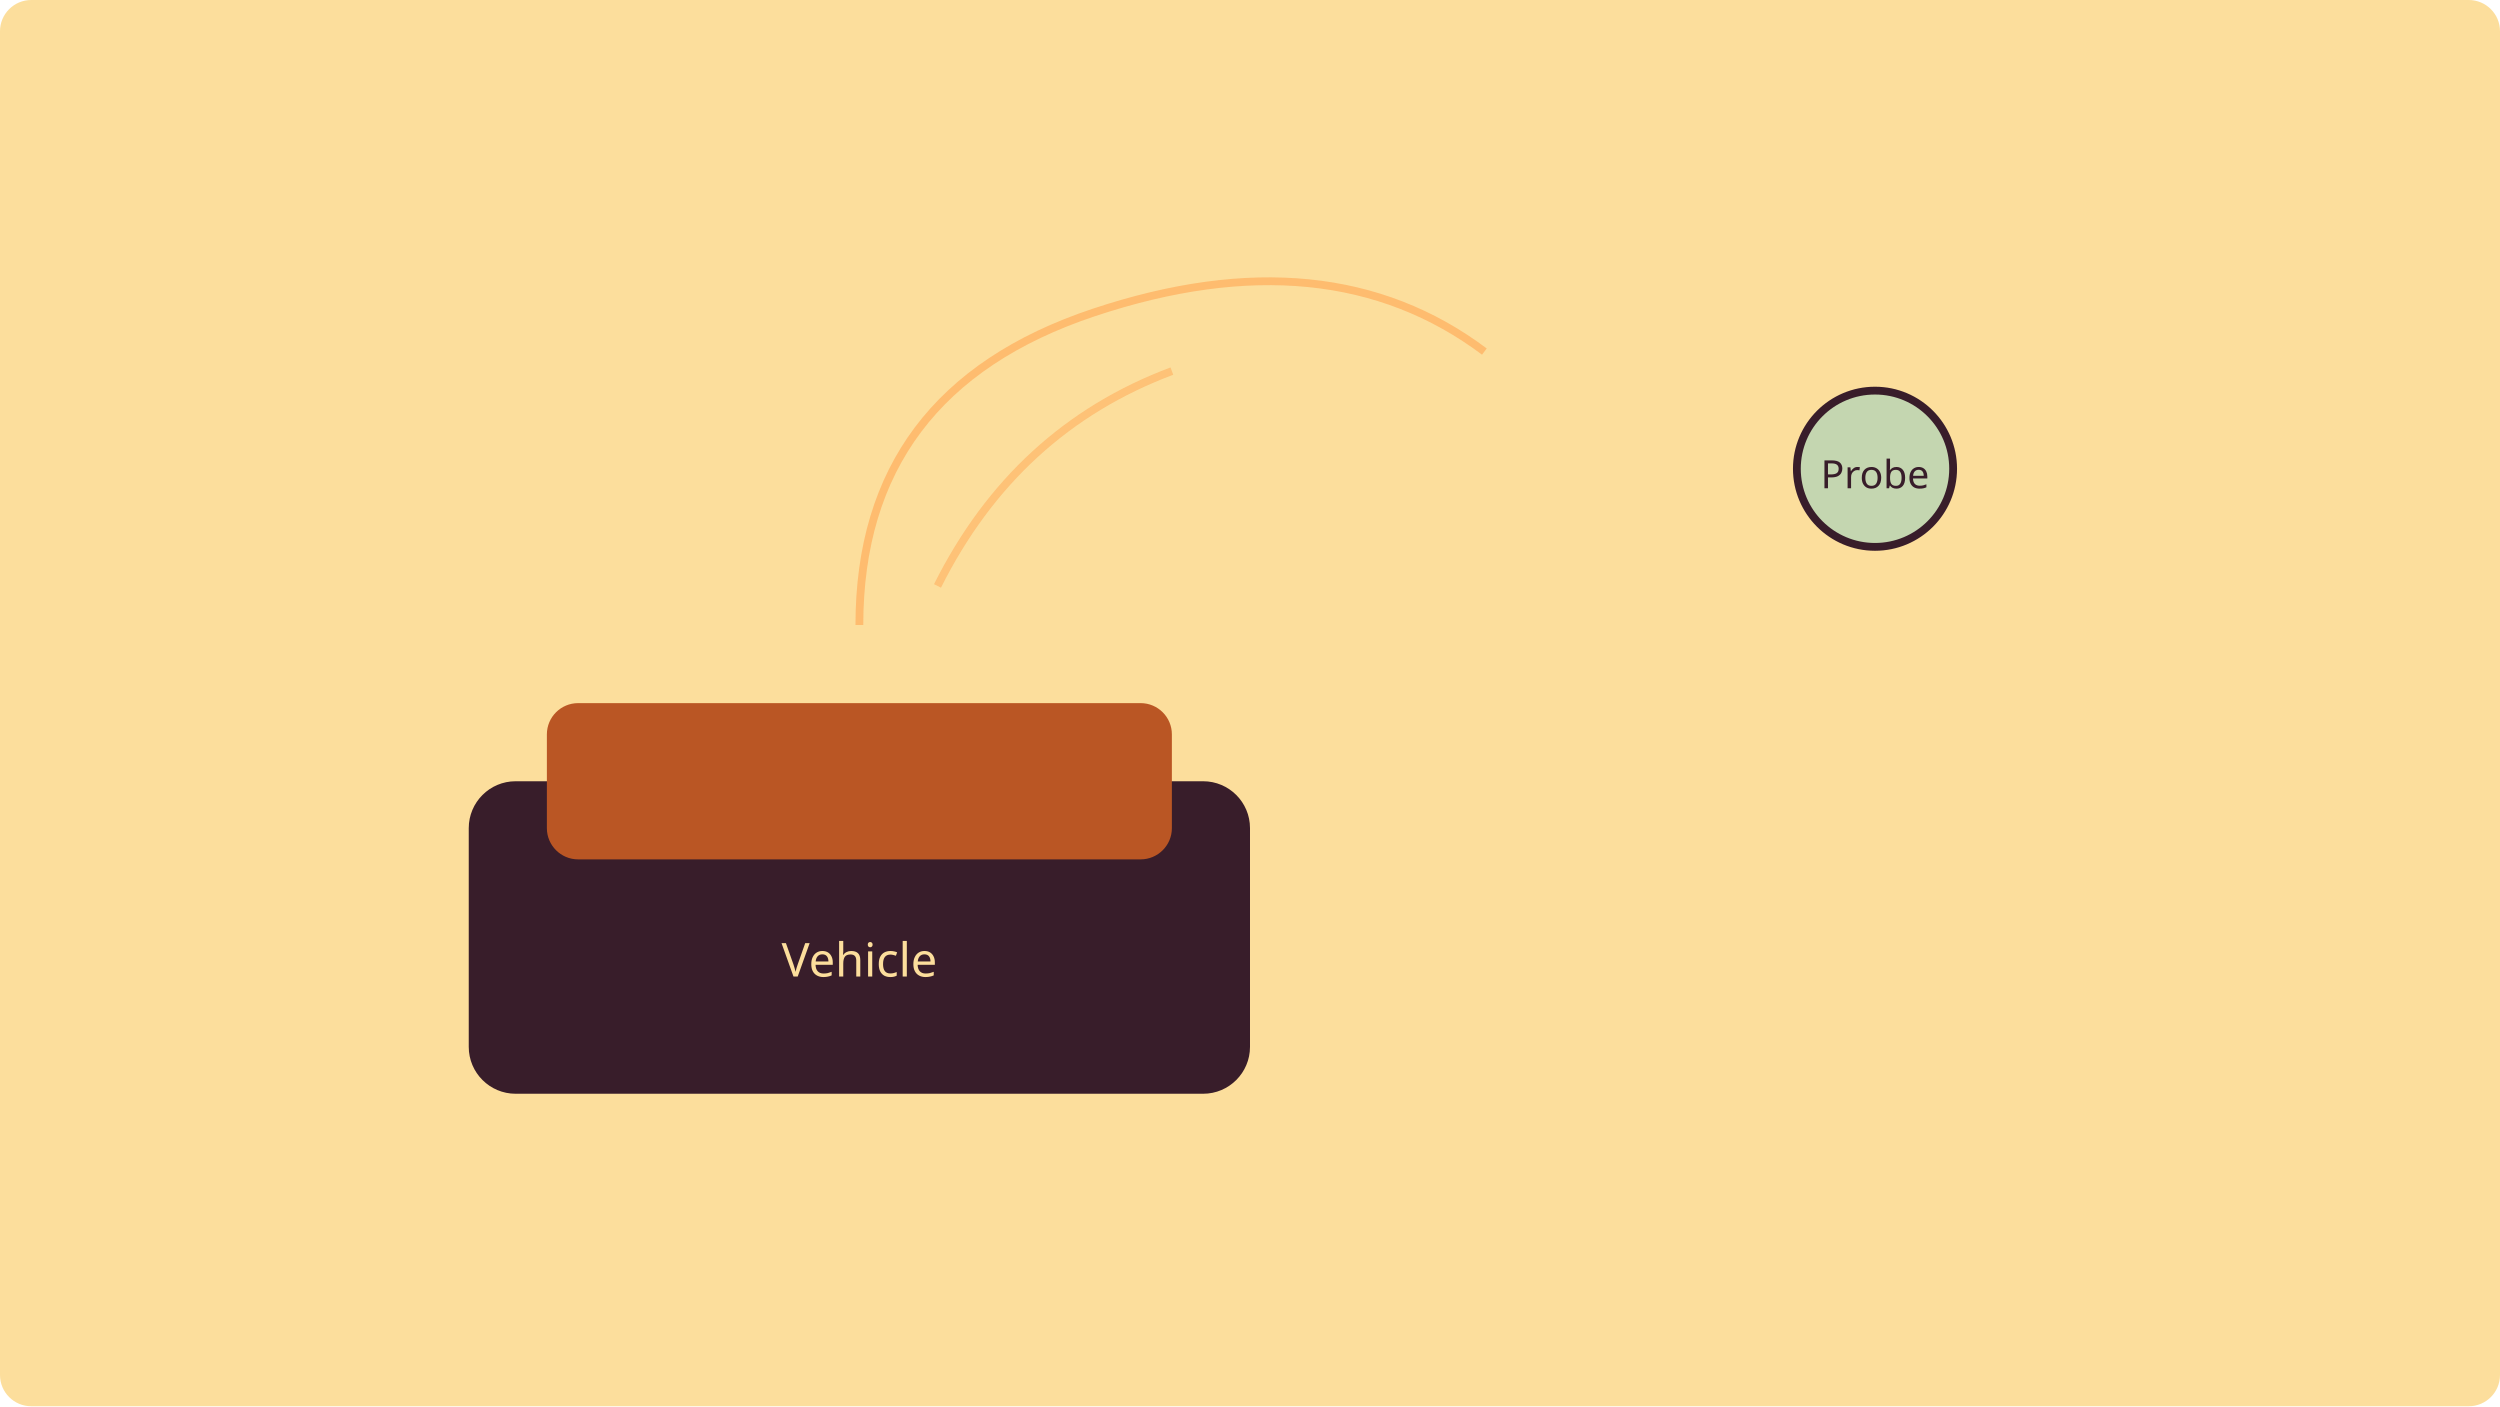
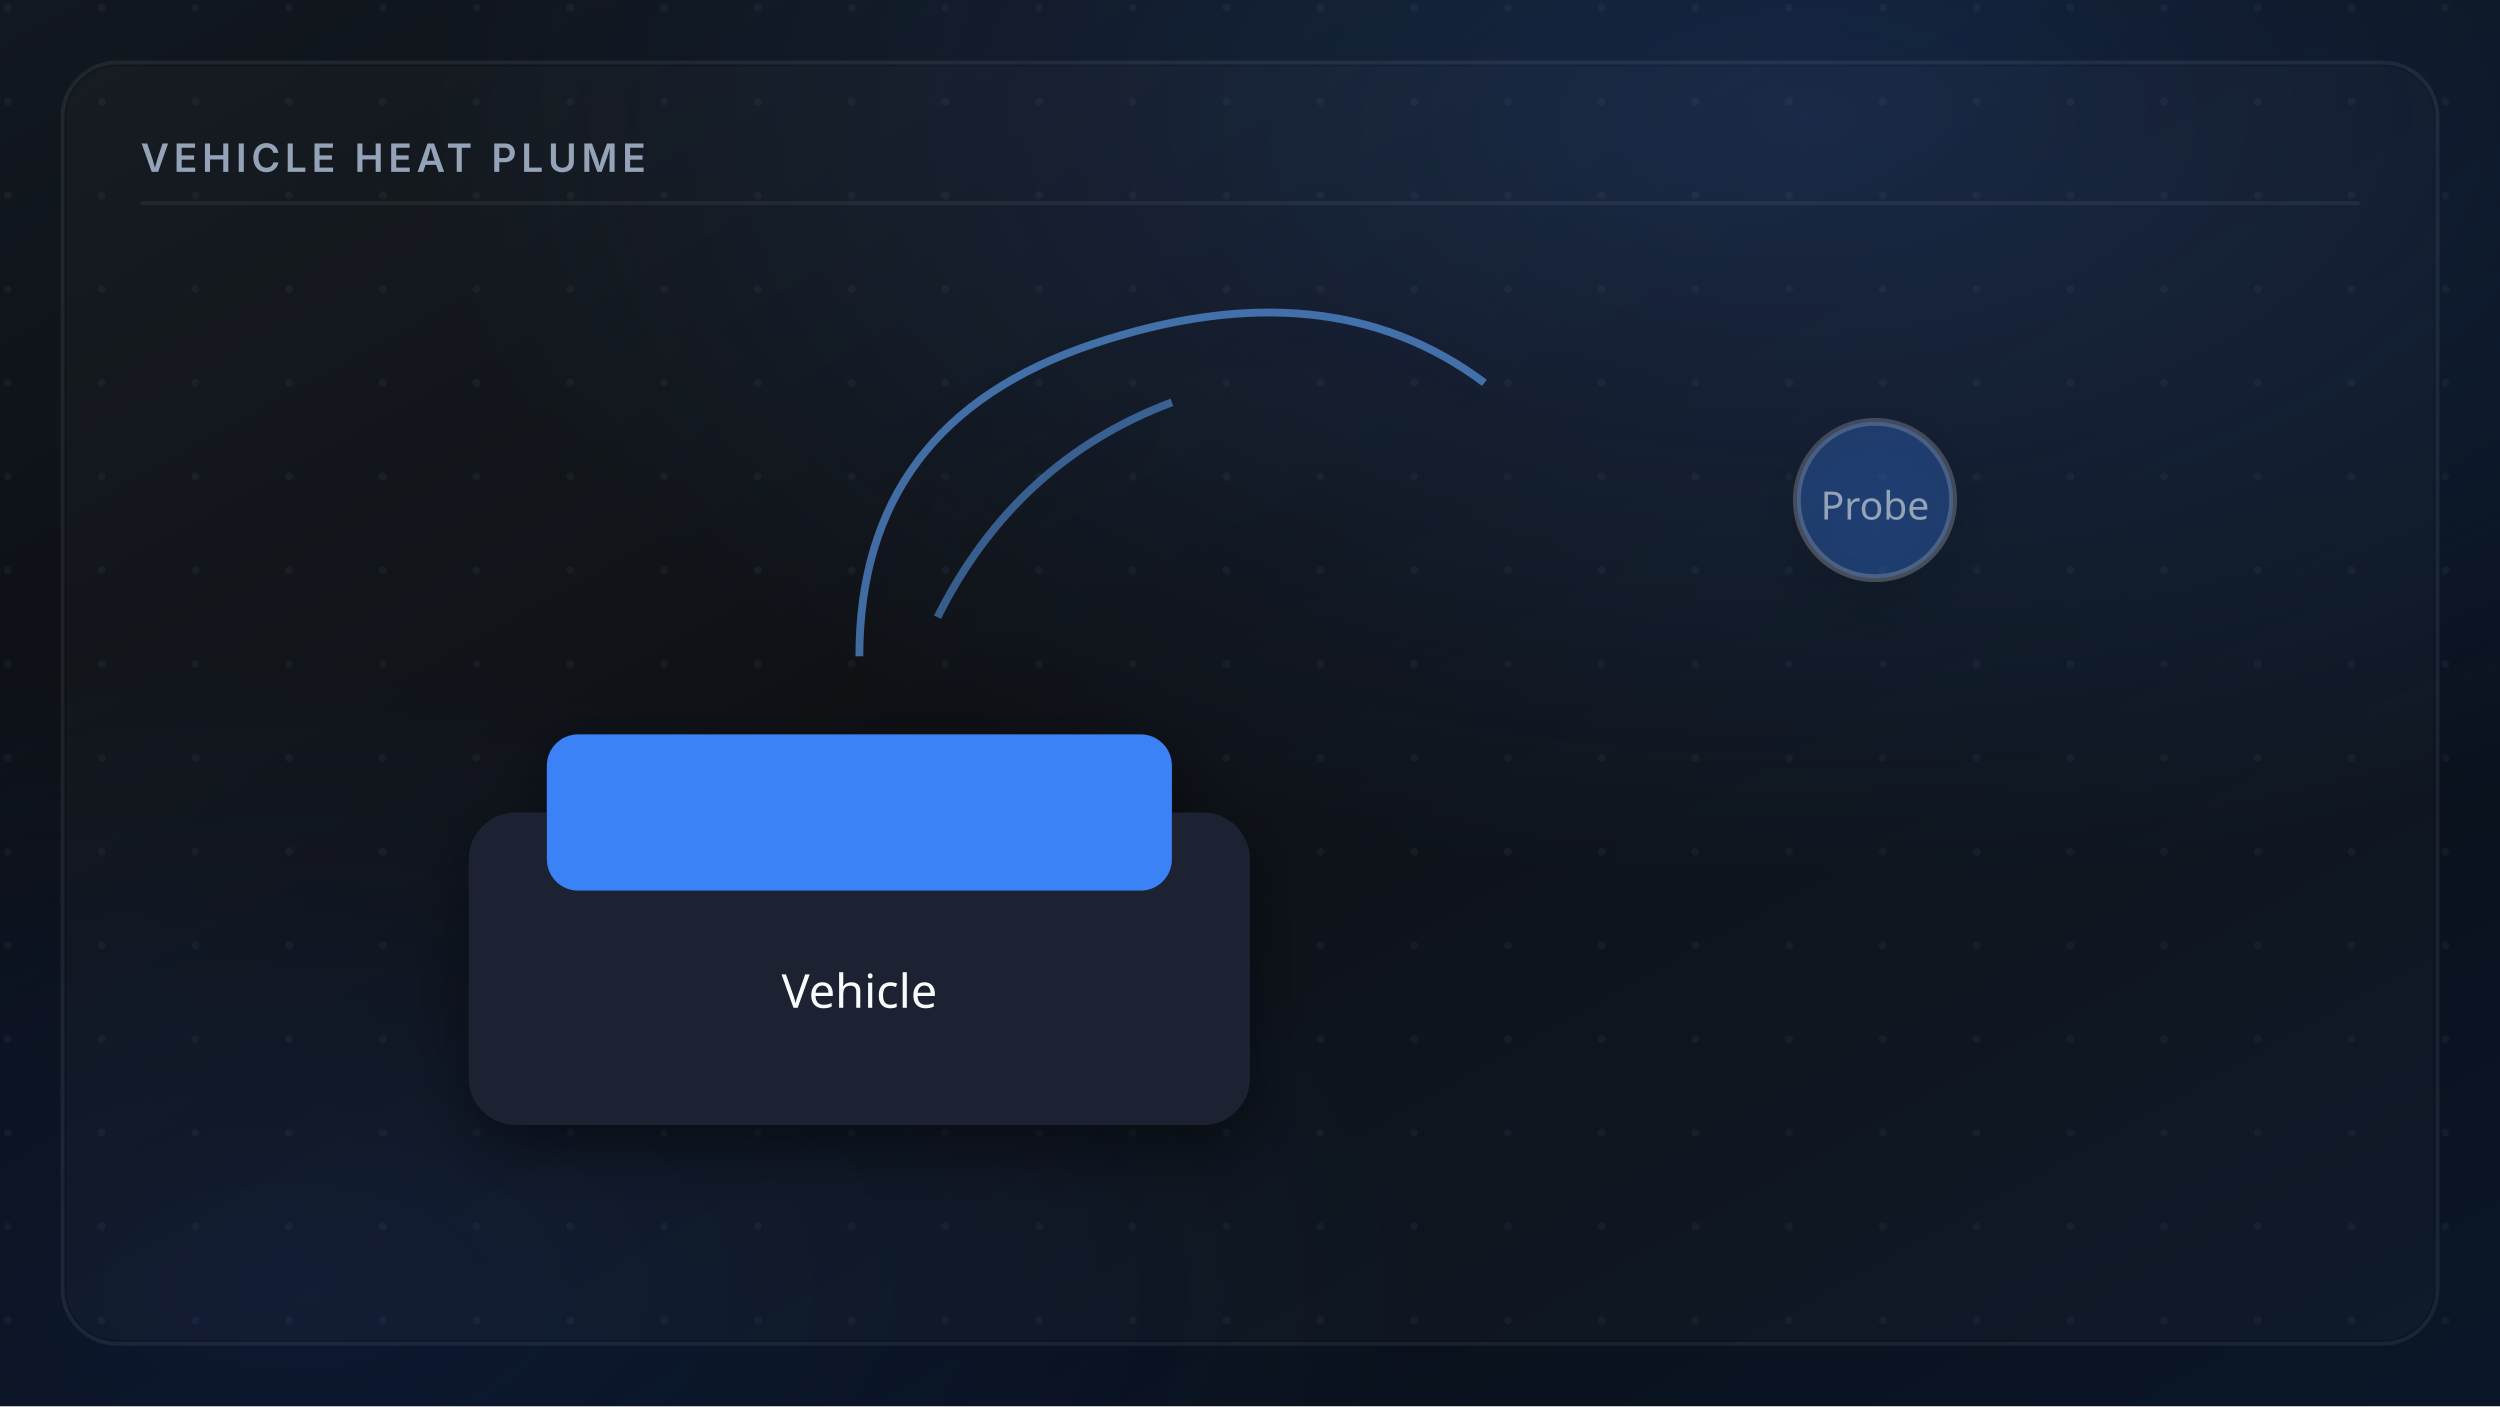
<svg xmlns="http://www.w3.org/2000/svg" viewBox="0 0 640 360" role="img" aria-labelledby="title-stored-vehicle-heat desc-stored-vehicle-heat">
-   <rect width="640" height="360" fill="#fcde9c" rx="8" />
-   <rect x="120" y="200" width="200" height="80" rx="12" fill="#381d2a" />
-   <rect x="140" y="180" width="160" height="40" rx="8" fill="#ba5624" />
-   <text x="220" y="250" text-anchor="middle" fill="#fcde9c" font-size="12" font-family="system-ui">Vehicle</text>
-   <path d="M220 160 Q220 100 280 80 Q340 60 380 90" stroke="#ffa552" stroke-width="2" fill="none" opacity="0.6" />
-   <path d="M240 150 Q260 110 300 95" stroke="#ffa552" stroke-width="2" fill="none" opacity="0.5" />
-   <circle cx="480" cy="120" r="20" fill="#c4d6b0" stroke="#381d2a" stroke-width="2" />
-   <text x="480" y="125" text-anchor="middle" fill="#381d2a" font-size="10" font-family="system-ui">Probe</text>
+   <defs>
+     <linearGradient id="bg-storedxvehiclexheat" x1="0%" y1="0%" x2="100%" y2="100%">
+       <stop offset="0%" stop-color="#121820" />
+       <stop offset="45%" stop-color="#090b0f" />
+       <stop offset="100%" stop-color="#0a1628" />
+     </linearGradient>
+     <radialGradient id="glow-storedxvehiclexheat" cx="72%" cy="8%" r="55%">
+       <stop offset="0%" stop-color="rgba(59,130,246,0.22)" />
+       <stop offset="100%" stop-color="rgba(59,130,246,0)" />
+     </radialGradient>
+     <radialGradient id="glow2-storedxvehiclexheat" cx="12%" cy="92%" r="45%">
+       <stop offset="0%" stop-color="rgba(37,99,235,0.14)" />
+       <stop offset="100%" stop-color="rgba(37,99,235,0)" />
+     </radialGradient>
+     <pattern id="dots-storedxvehiclexheat" width="24" height="24" patternUnits="userSpaceOnUse">
+       <circle cx="2" cy="2" r="1" fill="rgba(148,163,184,0.12)" />
+     </pattern>
+     <filter id="soft-storedxvehiclexheat" x="-25%" y="-25%" width="150%" height="150%">
+       <feDropShadow dx="0" dy="6" stdDeviation="8" flood-color="#000000" flood-opacity="0.45" />
+     </filter>
+   </defs>
+   <rect width="640" height="360" fill="url(#bg-storedxvehiclexheat)" />
+   <rect width="640" height="360" fill="url(#glow-storedxvehiclexheat)" />
+   <rect width="640" height="360" fill="url(#glow2-storedxvehiclexheat)" />
+   <rect width="640" height="360" fill="url(#dots-storedxvehiclexheat)" opacity="0.55" />
+   <rect x="16" y="16" width="608" height="328" rx="14" fill="none" stroke="rgba(255,255,255,0.07)" />
+   <rect x="17" y="17" width="606" height="326" rx="13" fill="rgba(255,255,255,0.02)" />
+   <text x="36" y="44" fill="#94a3b8" font-family="Inter,system-ui,sans-serif" font-size="10" font-weight="600" letter-spacing="0.12em">VEHICLE HEAT PLUME</text>
+   <line x1="36" y1="52" x2="604" y2="52" stroke="rgba(255,255,255,0.06)" />
+   <g filter="url(#soft-storedxvehiclexheat)" transform="translate(0, 8)">
+     <rect x="120" y="200" width="200" height="80" rx="12" fill="#1a2230" />
+     <rect x="140" y="180" width="160" height="40" rx="8" fill="#3b82f6" />
+     <text x="220" y="250" text-anchor="middle" fill="#f8fafc" font-size="12" font-family="system-ui">Vehicle</text>
+     <path d="M220 160 Q220 100 280 80 Q340 60 380 90" stroke="#60a5fa" stroke-width="2" fill="none" opacity="0.6" />
+     <path d="M240 150 Q260 110 300 95" stroke="#60a5fa" stroke-width="2" fill="none" opacity="0.5" />
+     <circle cx="480" cy="120" r="20" fill="rgba(59,130,246,0.28)" stroke="rgba(255,255,255,0.18)" stroke-width="2" />
+     <text x="480" y="125" text-anchor="middle" fill="#94a3b8" font-size="10" font-family="system-ui">Probe</text>
+   </g>
</svg>
